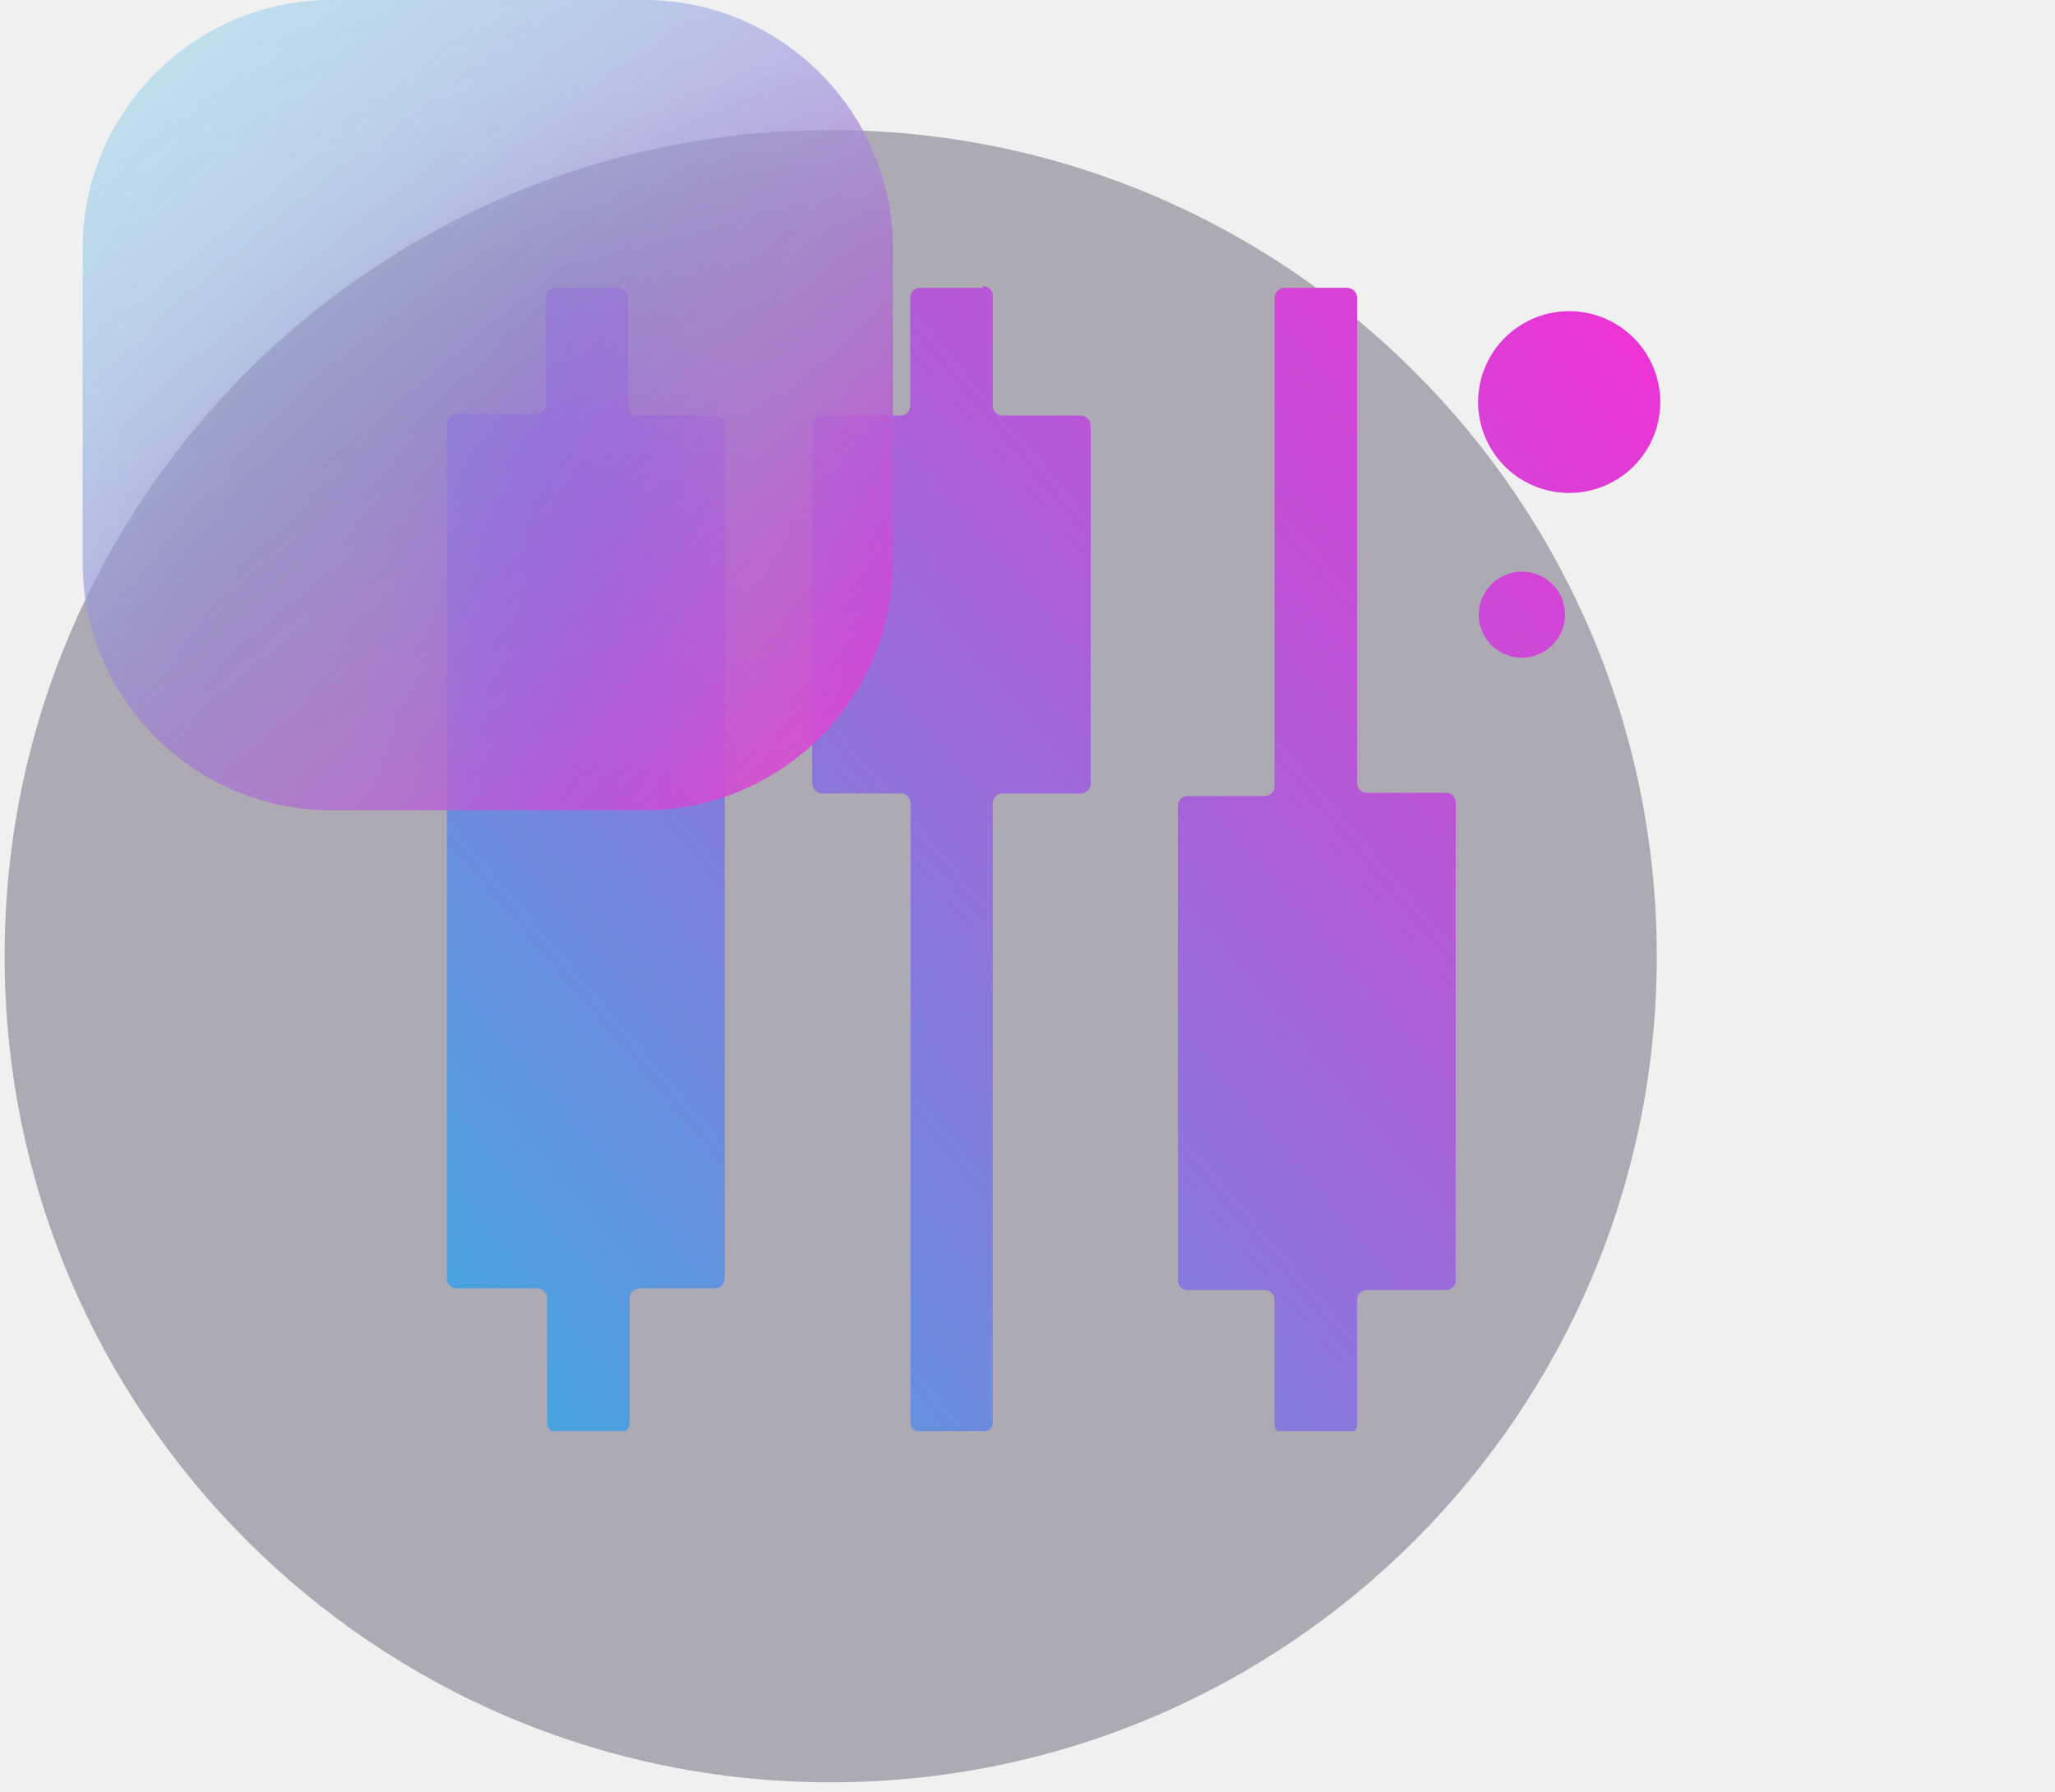
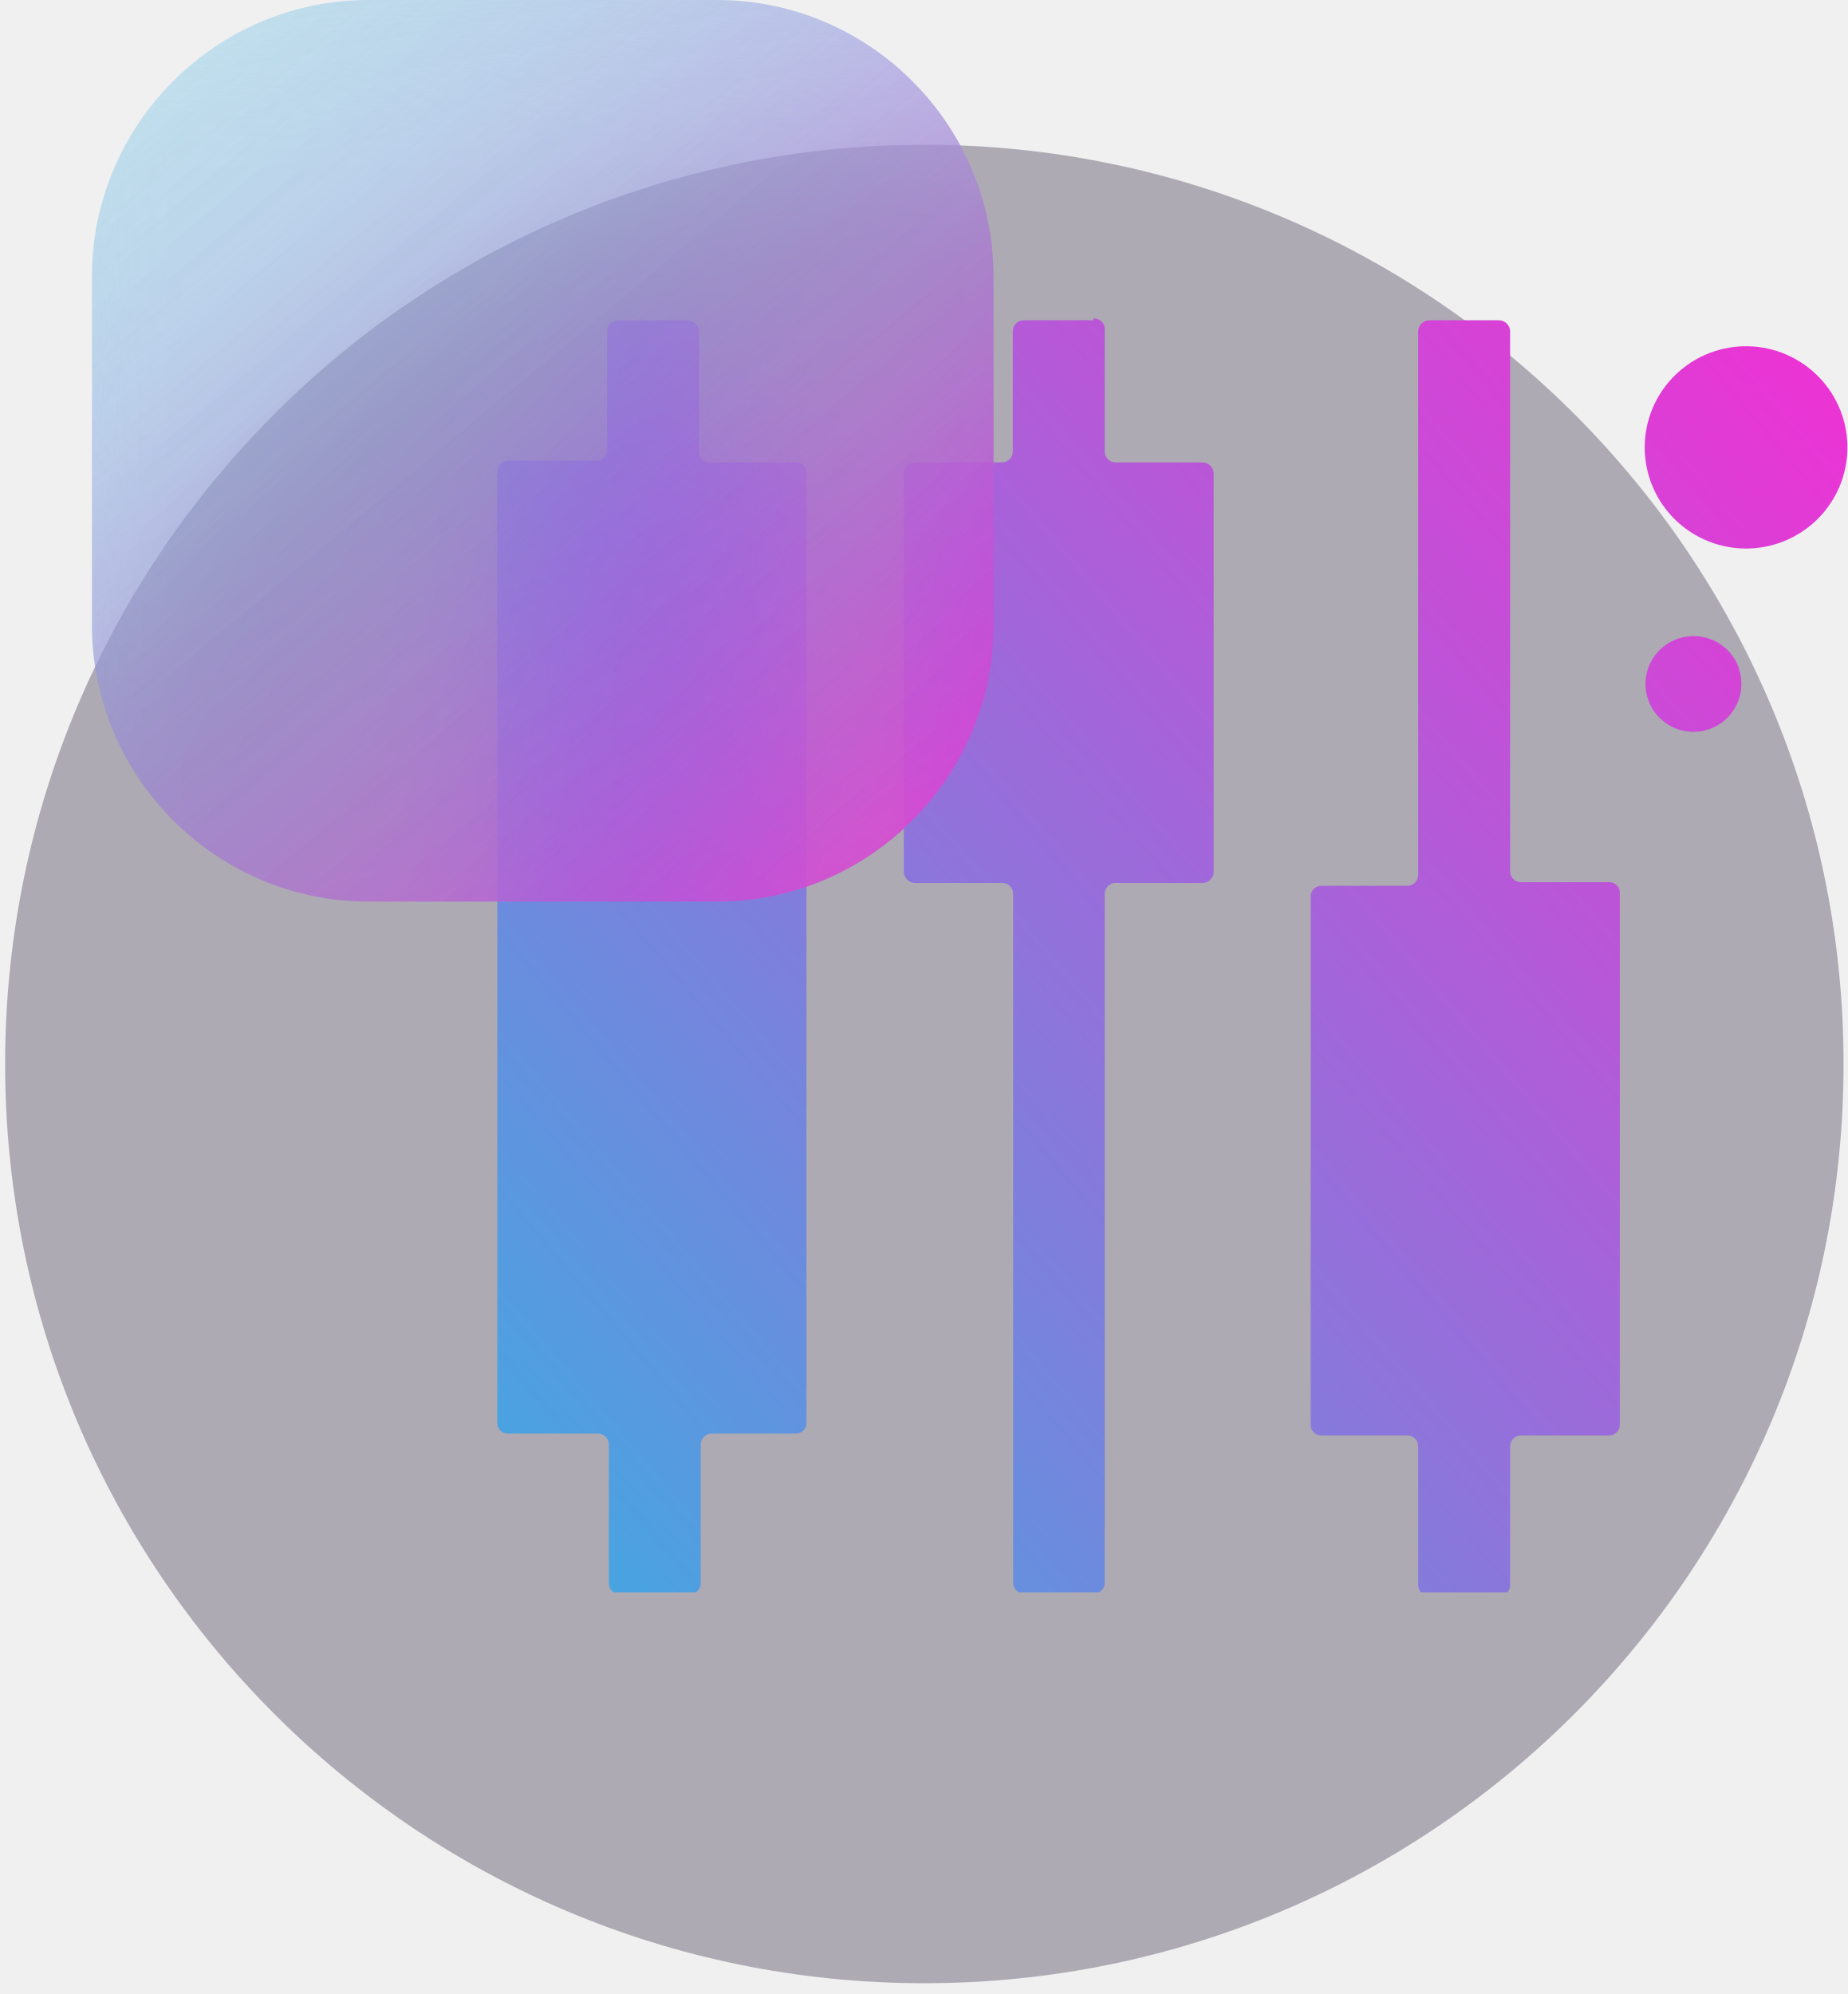
- <svg xmlns="http://www.w3.org/2000/svg" width="125" height="109" viewBox="0 0 125 109" fill="none">
+ <svg xmlns="http://www.w3.org/2000/svg" width="101" height="109" viewBox="0 0 101 109" fill="none">
  <circle opacity="0.3" cx="50.529" cy="58.162" r="50.249" fill="#100728" />
-   <circle opacity="0.3" cx="474.249" cy="58.162" r="50.249" fill="#100728" />
  <g clip-path="url(#clip0)">
-     <path d="M38.206 18.102V24.682C38.204 24.761 38.217 24.839 38.246 24.912C38.275 24.986 38.319 25.052 38.375 25.108C38.431 25.164 38.498 25.208 38.571 25.237C38.645 25.265 38.723 25.279 38.802 25.276H43.489C43.647 25.276 43.798 25.339 43.91 25.45C44.022 25.562 44.085 25.713 44.085 25.871V77.771C44.087 77.85 44.074 77.929 44.045 78.002C44.016 78.075 43.972 78.142 43.916 78.198C43.861 78.254 43.794 78.297 43.72 78.326C43.647 78.355 43.568 78.368 43.489 78.366H38.902C38.744 78.366 38.592 78.428 38.48 78.54C38.369 78.651 38.306 78.803 38.306 78.96V86.55C38.306 86.708 38.243 86.859 38.131 86.971C38.02 87.082 37.868 87.145 37.71 87.145H33.877C33.719 87.145 33.568 87.082 33.456 86.971C33.344 86.859 33.282 86.708 33.282 86.55V78.96C33.282 78.803 33.219 78.651 33.107 78.54C32.995 78.428 32.844 78.366 32.686 78.366H27.781C27.702 78.368 27.623 78.355 27.549 78.326C27.476 78.297 27.409 78.254 27.353 78.198C27.297 78.142 27.254 78.075 27.225 78.002C27.196 77.929 27.182 77.85 27.185 77.771V25.772C27.185 25.614 27.248 25.463 27.359 25.351C27.471 25.24 27.623 25.177 27.781 25.177H32.587C32.666 25.18 32.744 25.166 32.818 25.137C32.891 25.109 32.958 25.065 33.014 25.009C33.07 24.953 33.114 24.887 33.142 24.813C33.172 24.74 33.185 24.661 33.182 24.583V18.102C33.187 17.946 33.252 17.798 33.362 17.688C33.473 17.577 33.622 17.513 33.778 17.508H37.611C37.767 17.513 37.916 17.577 38.026 17.688C38.137 17.798 38.202 17.946 38.206 18.102ZM59.773 17.508H55.96C55.802 17.508 55.651 17.571 55.539 17.682C55.427 17.794 55.364 17.945 55.364 18.102V24.682C55.364 24.839 55.302 24.991 55.19 25.102C55.078 25.214 54.927 25.276 54.769 25.276H50.003C49.846 25.281 49.697 25.345 49.587 25.456C49.476 25.566 49.412 25.715 49.407 25.871V47.669C49.412 47.825 49.476 47.974 49.587 48.084C49.697 48.195 49.846 48.259 50.003 48.264H54.789C54.947 48.264 55.098 48.327 55.21 48.438C55.322 48.549 55.384 48.701 55.384 48.858V86.51C55.382 86.589 55.395 86.668 55.424 86.741C55.453 86.815 55.497 86.881 55.553 86.937C55.608 86.993 55.675 87.037 55.749 87.065C55.822 87.094 55.901 87.108 55.98 87.105H59.793C59.872 87.108 59.951 87.094 60.024 87.065C60.098 87.037 60.164 86.993 60.22 86.937C60.276 86.881 60.32 86.815 60.349 86.741C60.378 86.668 60.392 86.589 60.389 86.51V48.858C60.389 48.701 60.452 48.549 60.563 48.438C60.675 48.327 60.827 48.264 60.984 48.264H65.751C65.907 48.259 66.056 48.195 66.166 48.084C66.277 47.974 66.341 47.825 66.346 47.669V25.871C66.341 25.715 66.277 25.566 66.166 25.456C66.056 25.345 65.907 25.281 65.751 25.276H60.984C60.827 25.276 60.675 25.214 60.563 25.102C60.452 24.991 60.389 24.839 60.389 24.682V18.102C60.404 18.015 60.399 17.925 60.374 17.84C60.35 17.754 60.306 17.675 60.247 17.608C60.188 17.542 60.115 17.489 60.033 17.455C59.951 17.42 59.862 17.405 59.773 17.409V17.508ZM87.953 48.224H83.147C82.989 48.224 82.837 48.162 82.726 48.05C82.614 47.939 82.551 47.787 82.551 47.63V18.102C82.546 17.946 82.482 17.798 82.371 17.688C82.26 17.577 82.112 17.513 81.955 17.508H78.123C77.966 17.513 77.817 17.577 77.707 17.688C77.596 17.798 77.532 17.946 77.527 18.102V47.828C77.527 47.906 77.511 47.983 77.481 48.055C77.451 48.127 77.408 48.193 77.352 48.248C77.297 48.303 77.231 48.347 77.159 48.377C77.087 48.407 77.009 48.422 76.931 48.422H72.244C72.165 48.42 72.087 48.433 72.013 48.462C71.94 48.491 71.873 48.535 71.817 48.59C71.761 48.646 71.717 48.713 71.688 48.786C71.659 48.859 71.646 48.938 71.649 49.017V77.87C71.646 77.949 71.659 78.028 71.688 78.101C71.717 78.174 71.761 78.241 71.817 78.297C71.873 78.353 71.94 78.396 72.013 78.425C72.087 78.454 72.165 78.468 72.244 78.465H76.931C77.089 78.465 77.241 78.528 77.352 78.639C77.464 78.751 77.527 78.902 77.527 79.059V86.649C77.527 86.727 77.542 86.805 77.572 86.877C77.602 86.949 77.646 87.014 77.701 87.07C77.757 87.125 77.822 87.169 77.895 87.198C77.967 87.228 78.044 87.244 78.123 87.244H81.955C82.034 87.244 82.111 87.228 82.183 87.198C82.256 87.169 82.321 87.125 82.376 87.07C82.432 87.014 82.476 86.949 82.506 86.877C82.536 86.805 82.551 86.727 82.551 86.649V79.059C82.551 78.902 82.614 78.751 82.726 78.639C82.837 78.528 82.989 78.465 83.147 78.465H87.953C88.032 78.468 88.11 78.454 88.184 78.425C88.257 78.396 88.324 78.353 88.38 78.297C88.436 78.241 88.48 78.174 88.509 78.101C88.538 78.028 88.551 77.949 88.548 77.87V48.819C88.551 48.74 88.538 48.661 88.509 48.588C88.48 48.515 88.436 48.448 88.38 48.392C88.324 48.336 88.257 48.293 88.184 48.264C88.11 48.235 88.032 48.221 87.953 48.224ZM100.702 22.7C101.05 23.737 101.082 24.854 100.794 25.909C100.506 26.964 99.911 27.91 99.084 28.628C98.257 29.346 97.235 29.802 96.148 29.941C95.061 30.079 93.957 29.892 92.976 29.404C91.995 28.916 91.181 28.149 90.638 27.199C90.094 26.25 89.845 25.16 89.921 24.069C89.998 22.978 90.397 21.935 91.068 21.07C91.739 20.206 92.652 19.559 93.692 19.212C95.085 18.747 96.606 18.854 97.921 19.508C99.235 20.162 100.235 21.31 100.702 22.7ZM95.062 36.572C95.224 37.063 95.237 37.591 95.098 38.089C94.959 38.587 94.676 39.033 94.284 39.371C93.891 39.709 93.407 39.923 92.893 39.986C92.379 40.049 91.857 39.959 91.394 39.727C90.931 39.494 90.548 39.13 90.292 38.681C90.037 38.231 89.92 37.715 89.958 37.2C89.995 36.684 90.185 36.191 90.503 35.783C90.822 35.375 91.254 35.07 91.746 34.907C92.401 34.686 93.118 34.733 93.74 35.038C94.361 35.342 94.836 35.879 95.062 36.532V36.572Z" fill="url(#paint0_linear)" />
+     <path d="M38.206 18.102V24.682C38.204 24.761 38.217 24.839 38.246 24.912C38.275 24.986 38.319 25.052 38.375 25.108C38.431 25.164 38.498 25.208 38.571 25.237C38.645 25.265 38.723 25.279 38.802 25.276H43.489C43.647 25.276 43.798 25.339 43.91 25.45C44.022 25.562 44.085 25.713 44.085 25.871V77.771C44.087 77.85 44.074 77.929 44.045 78.002C44.016 78.075 43.972 78.142 43.916 78.198C43.861 78.254 43.794 78.297 43.72 78.326C43.647 78.355 43.568 78.368 43.489 78.366H38.902C38.744 78.366 38.592 78.428 38.48 78.54C38.369 78.651 38.306 78.803 38.306 78.96V86.55C38.306 86.708 38.243 86.859 38.131 86.971C38.02 87.082 37.868 87.145 37.71 87.145H33.877C33.719 87.145 33.568 87.082 33.456 86.971C33.344 86.859 33.282 86.708 33.282 86.55V78.96C33.282 78.803 33.219 78.651 33.107 78.54C32.995 78.428 32.844 78.366 32.686 78.366H27.781C27.702 78.368 27.623 78.355 27.549 78.326C27.476 78.297 27.409 78.254 27.353 78.198C27.297 78.142 27.254 78.075 27.225 78.002C27.196 77.929 27.182 77.85 27.185 77.771V25.772C27.185 25.614 27.248 25.463 27.359 25.351C27.471 25.24 27.623 25.177 27.781 25.177H32.587C32.666 25.18 32.744 25.166 32.818 25.137C32.891 25.109 32.958 25.065 33.014 25.009C33.07 24.953 33.114 24.887 33.142 24.813C33.172 24.74 33.185 24.661 33.182 24.583V18.102C33.187 17.946 33.252 17.798 33.362 17.688C33.473 17.577 33.622 17.513 33.778 17.508H37.611C37.767 17.513 37.916 17.577 38.026 17.688C38.137 17.798 38.202 17.946 38.206 18.102V18.102ZM59.773 17.508H55.96C55.802 17.508 55.651 17.571 55.539 17.682C55.427 17.794 55.364 17.945 55.364 18.102V24.682C55.364 24.839 55.302 24.991 55.19 25.102C55.078 25.214 54.927 25.276 54.769 25.276H50.003C49.846 25.281 49.697 25.345 49.587 25.456C49.476 25.566 49.412 25.715 49.407 25.871V47.669C49.412 47.825 49.476 47.974 49.587 48.084C49.697 48.195 49.846 48.259 50.003 48.264H54.789C54.947 48.264 55.098 48.327 55.21 48.438C55.322 48.549 55.384 48.701 55.384 48.858V86.51C55.382 86.589 55.395 86.668 55.424 86.741C55.453 86.815 55.497 86.881 55.553 86.937C55.608 86.993 55.675 87.037 55.749 87.065C55.822 87.094 55.901 87.108 55.98 87.105H59.793C59.872 87.108 59.951 87.094 60.024 87.065C60.098 87.037 60.164 86.993 60.22 86.937C60.276 86.881 60.32 86.815 60.349 86.741C60.378 86.668 60.392 86.589 60.389 86.51V48.858C60.389 48.701 60.452 48.549 60.563 48.438C60.675 48.327 60.827 48.264 60.984 48.264H65.751C65.907 48.259 66.056 48.195 66.166 48.084C66.277 47.974 66.341 47.825 66.346 47.669V25.871C66.341 25.715 66.277 25.566 66.166 25.456C66.056 25.345 65.907 25.281 65.751 25.276H60.984C60.827 25.276 60.675 25.214 60.563 25.102C60.452 24.991 60.389 24.839 60.389 24.682V18.102C60.404 18.015 60.399 17.925 60.374 17.84C60.35 17.754 60.306 17.675 60.247 17.608C60.188 17.542 60.115 17.489 60.033 17.455C59.951 17.42 59.862 17.405 59.773 17.409V17.508ZM87.953 48.224H83.147C82.989 48.224 82.837 48.162 82.726 48.05C82.614 47.939 82.551 47.787 82.551 47.63V18.102C82.546 17.946 82.482 17.798 82.371 17.688C82.26 17.577 82.112 17.513 81.955 17.508H78.123C77.966 17.513 77.817 17.577 77.707 17.688C77.596 17.798 77.532 17.946 77.527 18.102V47.828C77.527 47.906 77.511 47.983 77.481 48.055C77.451 48.127 77.408 48.193 77.352 48.248C77.297 48.303 77.231 48.347 77.159 48.377C77.087 48.407 77.009 48.422 76.931 48.422H72.244C72.165 48.42 72.087 48.433 72.013 48.462C71.94 48.491 71.873 48.535 71.817 48.59C71.761 48.646 71.717 48.713 71.688 48.786C71.659 48.859 71.646 48.938 71.649 49.017V77.87C71.646 77.949 71.659 78.028 71.688 78.101C71.717 78.174 71.761 78.241 71.817 78.297C71.873 78.353 71.94 78.396 72.013 78.425C72.087 78.454 72.165 78.468 72.244 78.465H76.931C77.089 78.465 77.241 78.528 77.352 78.639C77.464 78.751 77.527 78.902 77.527 79.059V86.649C77.527 86.727 77.542 86.805 77.572 86.877C77.602 86.949 77.646 87.014 77.701 87.07C77.757 87.125 77.822 87.169 77.895 87.198C77.967 87.228 78.044 87.244 78.123 87.244H81.955C82.034 87.244 82.111 87.228 82.183 87.198C82.256 87.169 82.321 87.125 82.376 87.07C82.432 87.014 82.476 86.949 82.506 86.877C82.536 86.805 82.551 86.727 82.551 86.649V79.059C82.551 78.902 82.614 78.751 82.726 78.639C82.837 78.528 82.989 78.465 83.147 78.465H87.953C88.032 78.468 88.11 78.454 88.184 78.425C88.257 78.396 88.324 78.353 88.38 78.297C88.436 78.241 88.48 78.174 88.509 78.101C88.538 78.028 88.551 77.949 88.548 77.87V48.819C88.551 48.74 88.538 48.661 88.509 48.588C88.48 48.515 88.436 48.448 88.38 48.392C88.324 48.336 88.257 48.293 88.184 48.264C88.11 48.235 88.032 48.221 87.953 48.224V48.224ZM100.702 22.7C101.05 23.737 101.082 24.854 100.794 25.909C100.506 26.964 99.911 27.91 99.084 28.628C98.257 29.346 97.235 29.802 96.148 29.941C95.061 30.079 93.957 29.892 92.976 29.404C91.995 28.916 91.181 28.149 90.638 27.199C90.094 26.25 89.845 25.16 89.921 24.069C89.998 22.978 90.397 21.935 91.068 21.07C91.739 20.206 92.652 19.559 93.692 19.212C95.085 18.747 96.606 18.854 97.921 19.508C99.235 20.162 100.235 21.31 100.702 22.7ZM95.062 36.572C95.224 37.063 95.237 37.591 95.098 38.089C94.959 38.587 94.676 39.033 94.284 39.371C93.891 39.709 93.407 39.923 92.893 39.986C92.379 40.049 91.857 39.959 91.394 39.727C90.931 39.494 90.548 39.13 90.292 38.681C90.037 38.231 89.92 37.715 89.958 37.2C89.995 36.684 90.185 36.191 90.503 35.783C90.822 35.375 91.254 35.07 91.746 34.907C92.401 34.686 93.118 34.733 93.74 35.038C94.361 35.342 94.836 35.879 95.062 36.532V36.572Z" fill="url(#paint0_linear)" />
  </g>
  <g filter="url(#filter0_b)">
    <path d="M39.206 49.285H20.134C11.825 49.285 5.027 42.487 5.027 34.178V15.106C5.027 6.798 11.825 0 20.134 0H39.206C47.514 0 54.312 6.798 54.312 15.106V34.178C54.312 42.487 47.514 49.285 39.206 49.285Z" fill="url(#paint1_linear)" />
  </g>
  <defs>
    <filter id="filter0_b" x="-3.293" y="-8.321" width="65.926" height="65.926" filterUnits="userSpaceOnUse" color-interpolation-filters="sRGB">
      <feFlood flood-opacity="0" result="BackgroundImageFix" />
      <feGaussianBlur in="BackgroundImage" stdDeviation="4.16" />
      <feComposite in2="SourceAlpha" operator="in" result="effect1_backgroundBlur" />
      <feBlend mode="normal" in="SourceGraphic" in2="effect1_backgroundBlur" result="shape" />
    </filter>
    <linearGradient id="paint0_linear" x1="10.524" y1="92.297" x2="104.686" y2="12.279" gradientUnits="userSpaceOnUse">
      <stop stop-color="#24BDE3" />
      <stop offset="1" stop-color="#FC28D3" />
    </linearGradient>
    <linearGradient id="paint1_linear" x1="6.483" y1="-3.235" x2="53.095" y2="52.751" gradientUnits="userSpaceOnUse">
      <stop stop-color="#24BDE3" stop-opacity="0.2" />
      <stop offset="1" stop-color="#FC28D3" stop-opacity="0.8" />
    </linearGradient>
    <clipPath id="clip0">
      <rect width="73.815" height="69.637" fill="white" transform="translate(27.1846 17.4092)" />
    </clipPath>
  </defs>
</svg>
